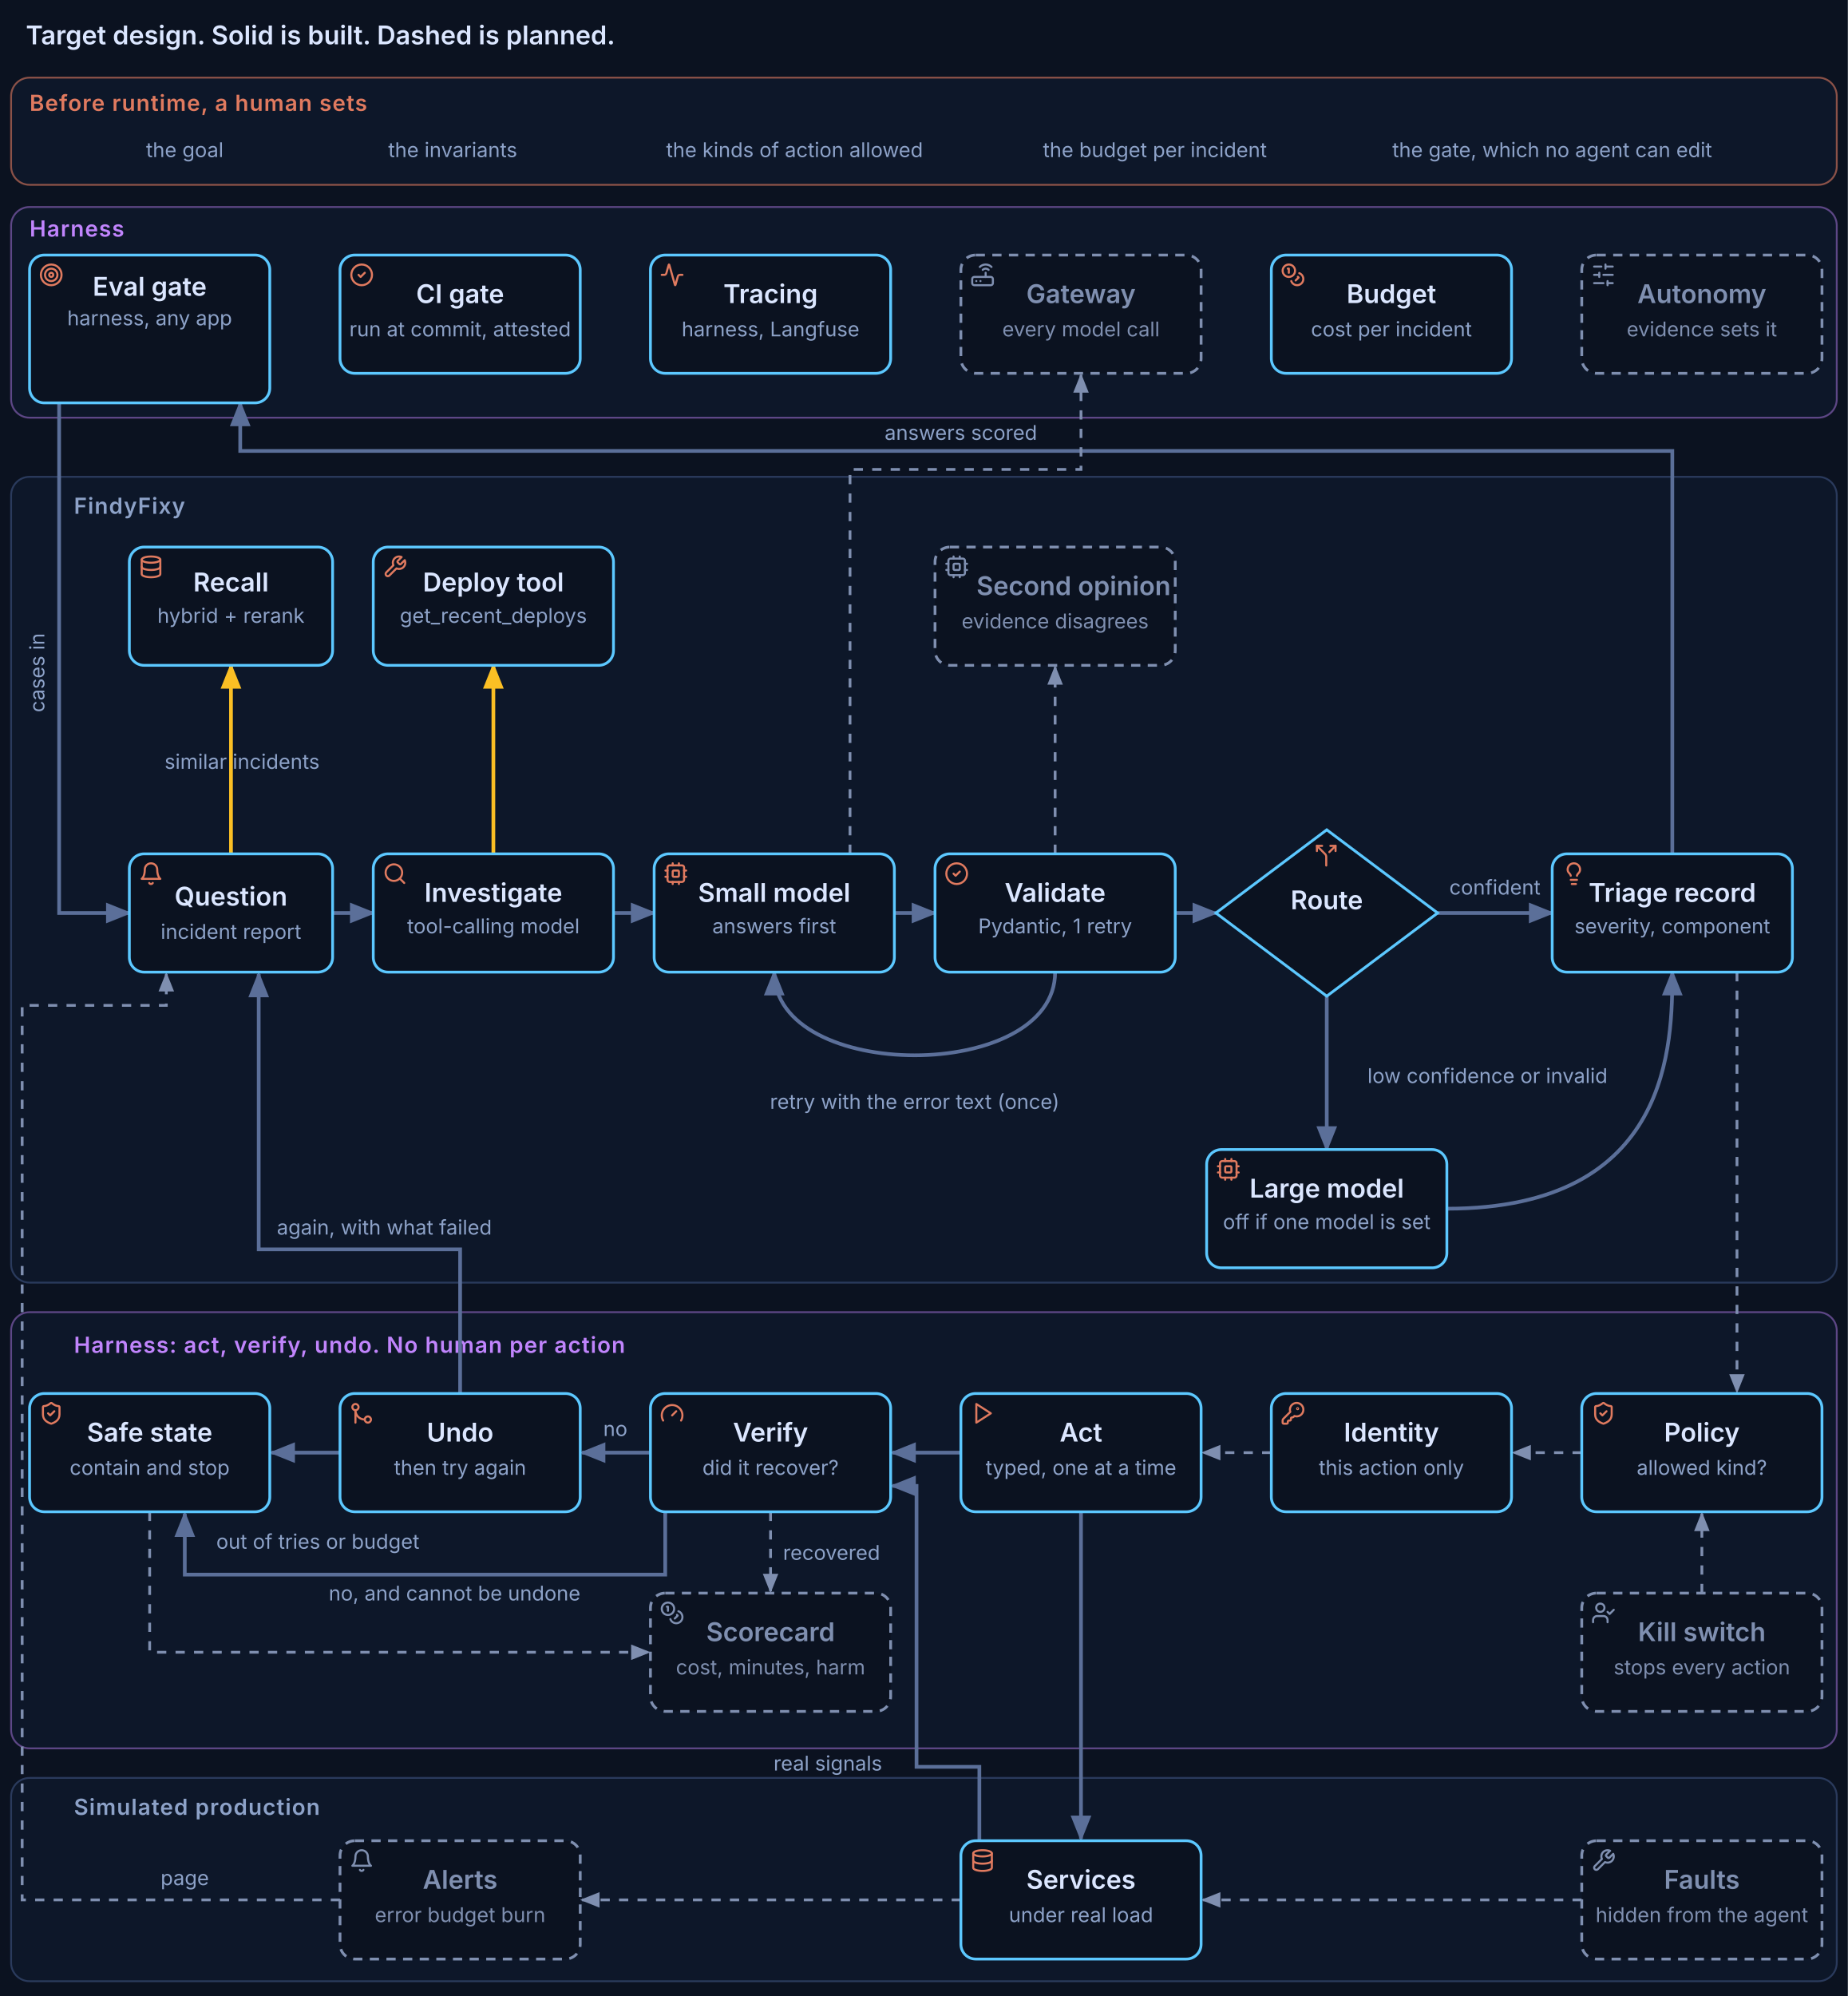
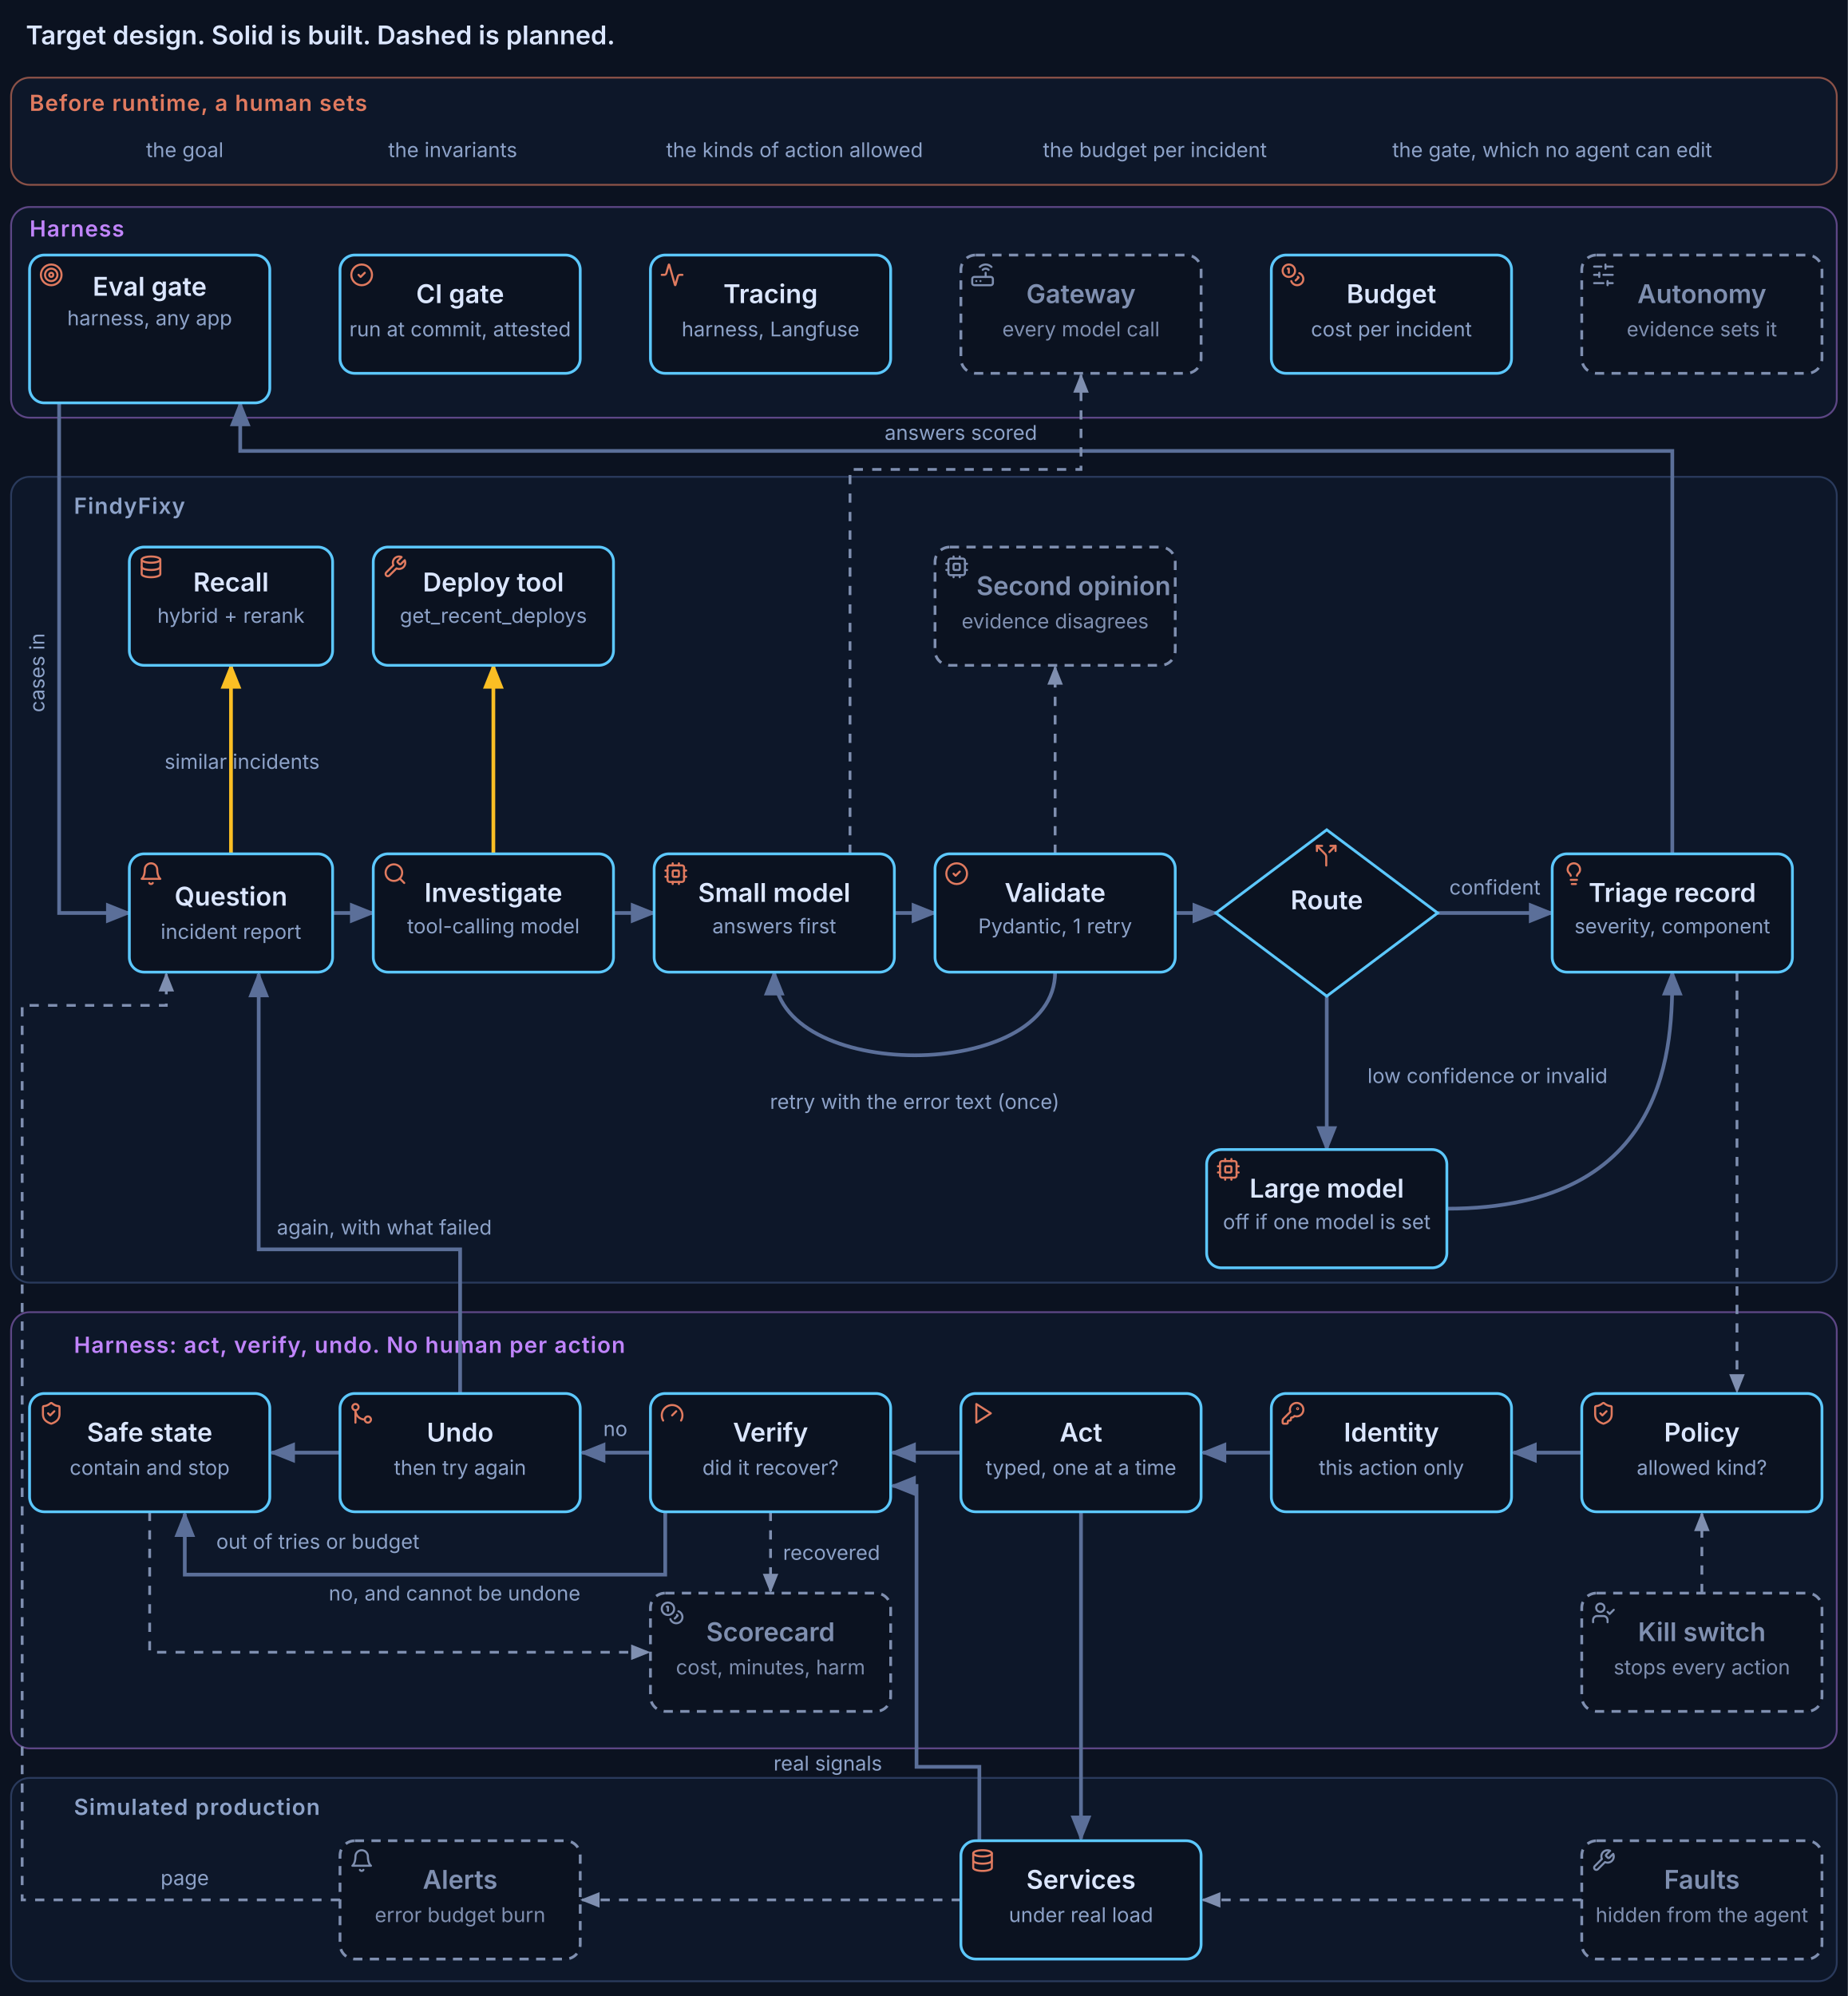
<svg xmlns="http://www.w3.org/2000/svg" viewBox="-60 -234 1000 1080" width="1000" height="1080" role="img" aria-label="Target design. Solid is built. Dashed is planned.">
  <style>
.lane { fill: #0d1729; stroke: #2a3a5c; stroke-width: 1; }
.lane.harness { stroke: #c084fc; stroke-opacity: .45; }
.lane-label { fill: #8da2c8; font-size: 12px; font-weight: 600; letter-spacing: .04em; }
.lane-label.harness { fill: #c084fc; }
.node rect, .node polygon { fill: #0b1220; stroke: #5cc8ff; stroke-width: 1.5; }
.node .t { fill: #dbe6ff; font-size: 14px; font-weight: 600; text-anchor: middle; }
.node .s, .node .badge { fill: #8da2c8; font-size: 11px; text-anchor: middle; }
.node[data-status=planned] rect { stroke: #7f8fb0; stroke-dasharray: 5 4; }
.node[data-status=planned] .t, .node[data-status=planned] .s { fill: #7f8fb0; }
.edge { fill: none; stroke: #5b6f99; stroke-width: 2; marker-end: url(#arrow); }
.edge.tool { stroke: #fbbf24; marker-end: url(#arrow-tool); }
.edge-label { fill: #8da2c8; font-size: 11px; text-anchor: middle; }
.edge.planned { stroke: #7f8fb0; stroke-width: 1.5; stroke-dasharray: 5 5; marker-end: url(#arrow-planned); }
.lane.human { stroke: #e07a5f; stroke-opacity: .6; }
.lane-label.human { fill: #e07a5f; }
.node .i.i.i { fill: none; stroke: #e07a5f; stroke-width: 2; stroke-linecap: round; stroke-linejoin: round; }
.node[data-status=planned] .i.i.i { stroke: #7f8fb0; stroke-dasharray: none; }
.caption { fill: #dbe6ff; font-size: 14px; font-weight: 600; }
text { font-family: ui-sans-serif, system-ui, -apple-system, "Segoe UI", sans-serif; }
</style>
  <defs>
    <marker id="arrow" viewBox="0 0 10 10" refX="9" refY="5" markerWidth="7" markerHeight="7" orient="auto">
      <path d="M0,1 L10,5 L0,9 z" fill="#5b6f99" />
    </marker>
    <marker id="arrow-tool" viewBox="0 0 10 10" refX="9" refY="5" markerWidth="7" markerHeight="7" orient="auto">
      <path d="M0,1 L10,5 L0,9 z" fill="#fbbf24" />
    </marker>
    <marker id="arrow-planned" viewBox="0 0 10 10" refX="9" refY="5" markerWidth="7" markerHeight="7" orient="auto">
      <path d="M0,1 L10,5 L0,9 z" fill="#7f8fb0" />
    </marker>
  </defs>
  <rect x="-60" y="-234" width="1000" height="1080" fill="#0b1220" />
  <text class="caption" x="-46" y="-210">Target design. Solid is built. Dashed is planned.</text>
  <rect class="lane human" x="-54" y="-192" width="988" height="58" rx="10" />
  <text class="lane-label human" x="-44" y="-174">Before runtime, a human sets</text>
  <rect class="lane harness" x="-54" y="-122" width="988" height="114" rx="10" />
  <text class="lane-label harness" x="-44" y="-106">Harness</text>
  <rect class="lane" x="-54" y="24" width="988" height="436" rx="10" />
  <text class="lane-label" x="-20" y="44">FindyFixy</text>
  <rect class="lane harness" x="-54" y="476" width="988" height="236" rx="10" />
  <text class="lane-label harness" x="-20" y="498">Harness: act, verify, undo. No human per action</text>
  <rect class="lane" x="-54" y="728" width="988" height="110" rx="10" />
  <text class="lane-label" x="-20" y="748">Simulated production</text>
  <path id="e_eval_q" class="edge" d="M-28,-16 L-28,260 L10,260" />
  <path id="e_rec_eval" class="edge" d="M845,228 L845,10 L70,10 L70,-16" />
  <path id="e_q_inv" class="edge" d="M120,260 L142,260" />
  <path id="e_inv_small" class="edge" d="M272,260 L294,260" />
  <path id="e_small_val" class="edge" d="M424,260 L446,260" />
  <path id="e_val_route" class="edge" d="M576,260 L598,260" />
  <path id="e_retry" class="edge" d="M511,292 C511,352 359,352 359,292" />
  <path id="e_route_rec" class="edge" d="M718,260 L780,260" />
  <path id="e_route_large" class="edge" d="M658,305 L658,388" />
  <path id="e_large_rec" class="edge" d="M723,420 C845,420 845,330 845,292" />
  <path id="e_q_recall" class="edge tool" d="M65,228 L65,126" />
  <path id="e_inv_tool" class="edge tool" d="M207,228 L207,126" />
  <path id="p_small_gateway" class="edge planned" d="M400,228 L400,20 L525,20 L525,-31" />
  <path id="p_val_second" class="edge planned" d="M511,228 L511,127" />
  <path id="p_rec_policy" class="edge planned" d="M880,292 L880,519" />
-   <path id="p_policy_identity" class="edge planned" d="M796,552 L759,552" />
-   <path id="p_identity_act" class="edge planned" d="M628,552 L591,552" />
+   <path id="p_policy_identity" class="edge" d="M796,552 L759,552" />
+   <path id="p_identity_act" class="edge" d="M628,552 L591,552" />
  <path id="p_act_verify" class="edge" d="M460,552 L423,552" />
  <path id="p_verify_undo" class="edge" d="M292,552 L255,552" />
  <path id="p_verify_safe" class="edge" d="M300,584 L300,618 L40,618 L40,585" />
  <path id="p_undo_safe" class="edge" d="M124,552 L87,552" />
  <path id="p_undo_again" class="edge" d="M189,520 L189,442 L80,442 L80,293" />
  <path id="p_verify_score" class="edge planned" d="M357,584 L357,627" />
  <path id="p_safe_score" class="edge planned" d="M21,584 L21,660 L291,660" />
  <path id="p_kill_policy" class="edge planned" d="M861,628 L861,585" />
  <path id="p_act_services" class="edge" d="M525,584 L525,761" />
  <path id="p_services_verify" class="edge" d="M470,762 L470,722 L436,722 L436,570 L423,570" />
  <path id="p_services_alerts" class="edge planned" d="M460,794 L255,794" />
  <path id="p_faults_services" class="edge planned" d="M796,794 L591,794" />
  <path id="p_alerts_question" class="edge planned" d="M124,794 L-48,794 L-48,310 L30,310 L30,293" />
  <text class="edge-label" x="40" y="-149">the goal</text>
  <text class="edge-label" x="185" y="-149">the invariants</text>
  <text class="edge-label" x="370" y="-149">the kinds of action allowed</text>
  <text class="edge-label" x="565" y="-149">the budget per incident</text>
  <text class="edge-label" x="780" y="-149">the gate, which no agent can edit</text>
  <text class="edge-label" x="-36" y="130" transform="rotate(-90 -36 130)">cases in</text>
  <text class="edge-label" x="460" y="4">answers scored</text>
  <text class="edge-label" x="435" y="366">retry with the error text (once)</text>
  <text class="edge-label" x="749" y="250">confident</text>
  <text class="edge-label" x="745" y="352">low confidence or invalid</text>
  <text class="edge-label" x="71" y="182">similar incidents</text>
  <text class="edge-label" x="273" y="543">no</text>
  <text class="edge-label" x="112" y="604">out of tries or budget</text>
  <text class="edge-label" x="186" y="632">no, and cannot be undone</text>
  <text class="edge-label" x="148" y="434">again, with what failed</text>
  <text class="edge-label" x="390" y="610">recovered</text>
  <text class="edge-label" x="388" y="724">real signals</text>
  <text class="edge-label" x="40" y="786">page</text>
  <g class="node" id="n_q" data-status="built">
    <rect x="10" y="228" width="110" height="64" rx="8" />
    <path class="i" transform="translate(15 232) scale(.56)" d="M6 8a6 6 0 0 1 12 0c0 7 3 9 3 9H3s3-2 3-9" />
    <path class="i" transform="translate(15 232) scale(.56)" d="M10.3 21a1.94 1.94 0 0 0 3.4 0" />
    <text class="t" x="65" y="256">Question</text>
    <text class="s" x="65" y="274">incident report</text>
  </g>
  <g class="node" id="n_inv" data-status="built">
    <rect x="142" y="228" width="130" height="64" rx="8" />
    <circle class="i" transform="translate(147 232) scale(.56)" cx="11" cy="11" r="8" />
    <path class="i" transform="translate(147 232) scale(.56)" d="m21 21-4.3-4.3" />
    <text class="t" x="207" y="254">Investigate</text>
    <text class="s" x="207" y="271">tool-calling model</text>
    <text class="badge" x="207" y="286" id="b_inv"> </text>
  </g>
  <g class="node" id="n_small" data-status="built">
    <rect x="294" y="228" width="130" height="64" rx="8" />
    <rect class="i" transform="translate(299 232) scale(.56)" width="16" height="16" x="4" y="4" rx="2" />
    <rect class="i" transform="translate(299 232) scale(.56)" width="6" height="6" x="9" y="9" rx="1" />
    <path class="i" transform="translate(299 232) scale(.56)" d="M15 2v2" />
    <path class="i" transform="translate(299 232) scale(.56)" d="M15 20v2" />
    <path class="i" transform="translate(299 232) scale(.56)" d="M2 15h2" />
    <path class="i" transform="translate(299 232) scale(.56)" d="M2 9h2" />
    <path class="i" transform="translate(299 232) scale(.56)" d="M20 15h2" />
    <path class="i" transform="translate(299 232) scale(.56)" d="M20 9h2" />
    <path class="i" transform="translate(299 232) scale(.56)" d="M9 2v2" />
    <path class="i" transform="translate(299 232) scale(.56)" d="M9 20v2" />
    <text class="t" x="359" y="254">Small model</text>
    <text class="s" x="359" y="271">answers first</text>
    <text class="badge" x="359" y="286" id="b_small"> </text>
  </g>
  <g class="node" id="n_val" data-status="built">
    <rect x="446" y="228" width="130" height="64" rx="8" />
    <circle class="i" transform="translate(451 232) scale(.56)" cx="12" cy="12" r="10" />
    <path class="i" transform="translate(451 232) scale(.56)" d="m9 12 2 2 4-4" />
    <text class="t" x="511" y="254">Validate</text>
    <text class="s" x="511" y="271">Pydantic, 1 retry</text>
    <text class="badge" x="511" y="286" id="b_val"> </text>
  </g>
  <g class="node" id="n_route" data-status="built">
    <polygon points="658,215 718,260 658,305 598,260" />
    <path class="i" transform="translate(651 222) scale(.56)" d="M16 3h5v5" />
    <path class="i" transform="translate(651 222) scale(.56)" d="M8 3H3v5" />
    <path class="i" transform="translate(651 222) scale(.56)" d="M12 22v-8.3a4 4 0 0 0-1.172-2.872L3 3" />
    <path class="i" transform="translate(651 222) scale(.56)" d="m15 9 6-6" />
    <text class="t" x="658" y="258">Route</text>
    <text class="badge" x="658" y="274" id="b_route"> </text>
  </g>
  <g class="node" id="n_large" data-status="built">
    <rect x="593" y="388" width="130" height="64" rx="8" />
    <rect class="i" transform="translate(598 392) scale(.56)" width="16" height="16" x="4" y="4" rx="2" />
    <rect class="i" transform="translate(598 392) scale(.56)" width="6" height="6" x="9" y="9" rx="1" />
    <path class="i" transform="translate(598 392) scale(.56)" d="M15 2v2" />
    <path class="i" transform="translate(598 392) scale(.56)" d="M15 20v2" />
    <path class="i" transform="translate(598 392) scale(.56)" d="M2 15h2" />
    <path class="i" transform="translate(598 392) scale(.56)" d="M2 9h2" />
    <path class="i" transform="translate(598 392) scale(.56)" d="M20 15h2" />
    <path class="i" transform="translate(598 392) scale(.56)" d="M20 9h2" />
    <path class="i" transform="translate(598 392) scale(.56)" d="M9 2v2" />
    <path class="i" transform="translate(598 392) scale(.56)" d="M9 20v2" />
    <text class="t" x="658" y="414">Large model</text>
    <text class="s" x="658" y="431">off if one model is set</text>
    <text class="badge" x="658" y="446" id="b_large"> </text>
  </g>
  <g class="node" id="n_rec" data-status="built">
    <rect x="780" y="228" width="130" height="64" rx="8" />
    <path class="i" transform="translate(785 232) scale(.56)" d="M15 14c.2-1 .7-1.7 1.5-2.5 1-.9 1.5-2.2 1.5-3.5A6 6 0 0 0 6 8c0 1 .2 2.2 1.5 3.5.7.7 1.3 1.5 1.5 2.5" />
    <path class="i" transform="translate(785 232) scale(.56)" d="M9 18h6" />
    <path class="i" transform="translate(785 232) scale(.56)" d="M10 22h4" />
    <text class="t" x="845" y="254">Triage record</text>
    <text class="s" x="845" y="271">severity, component</text>
    <text class="badge" x="845" y="286" id="b_rec"> </text>
  </g>
  <g class="node" id="n_recall" data-status="built">
    <rect x="10" y="62" width="110" height="64" rx="8" />
    <ellipse class="i" transform="translate(15 66) scale(.56)" cx="12" cy="5" rx="9" ry="3" />
    <path class="i" transform="translate(15 66) scale(.56)" d="M3 5V19A9 3 0 0 0 21 19V5" />
    <path class="i" transform="translate(15 66) scale(.56)" d="M3 12A9 3 0 0 0 21 12" />
    <text class="t" x="65" y="86">Recall</text>
    <text class="s" x="65" y="103">hybrid + rerank</text>
    <text class="badge" x="65" y="119" id="b_recall"> </text>
  </g>
  <g class="node" id="n_tool" data-status="built">
    <rect x="142" y="62" width="130" height="64" rx="8" />
    <path class="i" transform="translate(147 66) scale(.56)" d="M14.7 6.3a1 1 0 0 0 0 1.4l1.6 1.6a1 1 0 0 0 1.4 0l3.77-3.77a6 6 0 0 1-7.94 7.94l-6.91 6.91a2.12 2.12 0 0 1-3-3l6.91-6.91a6 6 0 0 1 7.94-7.94l-3.76 3.76z" />
    <text class="t" x="207" y="86">Deploy tool</text>
    <text class="s" x="207" y="103">get_recent_deploys</text>
    <text class="badge" x="207" y="119" id="b_tool"> </text>
  </g>
  <g class="node" id="n_eval" data-status="built">
    <rect x="-44" y="-96" width="130" height="80" rx="8" />
    <circle class="i" transform="translate(-39 -92) scale(.56)" cx="12" cy="12" r="10" />
    <circle class="i" transform="translate(-39 -92) scale(.56)" cx="12" cy="12" r="6" />
    <circle class="i" transform="translate(-39 -92) scale(.56)" cx="12" cy="12" r="2" />
    <text class="t" x="21" y="-74">Eval gate</text>
    <text class="s" x="21" y="-58">harness, any app</text>
    <text class="badge" x="21" y="-43" id="b_eval"> </text>
    <text class="badge" x="21" y="-28" id="b_evalscore"> </text>
  </g>
  <g class="node" data-status="built">
    <rect x="124" y="-96" width="130" height="64" rx="8" />
    <circle class="i" transform="translate(129 -92) scale(.56)" cx="12" cy="12" r="10" />
    <path class="i" transform="translate(129 -92) scale(.56)" d="m9 12 2 2 4-4" />
    <text class="t" x="189" y="-70">CI gate</text>
    <text class="s" x="189" y="-52">run at commit, attested</text>
  </g>
  <g class="node" data-status="built">
    <rect x="292" y="-96" width="130" height="64" rx="8" />
    <path class="i" transform="translate(297 -92) scale(.56)" d="M22 12h-2.48a2 2 0 0 0-1.93 1.46l-2.35 8.36a.25.25 0 0 1-.48 0L9.24 2.18a.25.25 0 0 0-.48 0l-2.35 8.36A2 2 0 0 1 4.49 12H2" />
    <text class="t" x="357" y="-70">Tracing</text>
    <text class="s" x="357" y="-52">harness, Langfuse</text>
  </g>
  <g class="node" data-status="planned">
    <rect x="460" y="-96" width="130" height="64" rx="8" />
    <rect class="i" transform="translate(465 -92) scale(.56)" width="20" height="8" x="2" y="14" rx="2" />
    <path class="i" transform="translate(465 -92) scale(.56)" d="M6.01 18H6" />
    <path class="i" transform="translate(465 -92) scale(.56)" d="M10.01 18H10" />
    <path class="i" transform="translate(465 -92) scale(.56)" d="M15 10v4" />
    <path class="i" transform="translate(465 -92) scale(.56)" d="M17.84 7.17a4 4 0 0 0-5.66 0" />
    <path class="i" transform="translate(465 -92) scale(.56)" d="M20.66 4.34a8 8 0 0 0-11.31 0" />
    <text class="t" x="525" y="-70">Gateway</text>
    <text class="s" x="525" y="-52">every model call</text>
  </g>
-   <g class="node" data-status="built">
+   <g class="node" id="n_budget" data-status="built">
    <rect x="628" y="-96" width="130" height="64" rx="8" />
    <circle class="i" transform="translate(633 -92) scale(.56)" cx="8" cy="8" r="6" />
    <path class="i" transform="translate(633 -92) scale(.56)" d="M18.09 10.37A6 6 0 1 1 10.34 18" />
    <path class="i" transform="translate(633 -92) scale(.56)" d="M7 6h1v4" />
    <path class="i" transform="translate(633 -92) scale(.56)" d="m16.71 13.88.7.71-2.82 2.82" />
    <text class="t" x="693" y="-70">Budget</text>
    <text class="s" x="693" y="-52">cost per incident</text>
  </g>
  <g class="node" data-status="planned">
    <rect x="796" y="-96" width="130" height="64" rx="8" />
    <line class="i" transform="translate(801 -92) scale(.56)" x1="21" x2="14" y1="4" y2="4" />
    <line class="i" transform="translate(801 -92) scale(.56)" x1="10" x2="3" y1="4" y2="4" />
    <line class="i" transform="translate(801 -92) scale(.56)" x1="21" x2="12" y1="12" y2="12" />
    <line class="i" transform="translate(801 -92) scale(.56)" x1="8" x2="3" y1="12" y2="12" />
    <line class="i" transform="translate(801 -92) scale(.56)" x1="21" x2="16" y1="20" y2="20" />
    <line class="i" transform="translate(801 -92) scale(.56)" x1="12" x2="3" y1="20" y2="20" />
    <line class="i" transform="translate(801 -92) scale(.56)" x1="14" x2="14" y1="2" y2="6" />
    <line class="i" transform="translate(801 -92) scale(.56)" x1="8" x2="8" y1="10" y2="14" />
    <line class="i" transform="translate(801 -92) scale(.56)" x1="16" x2="16" y1="18" y2="22" />
    <text class="t" x="861" y="-70">Autonomy</text>
    <text class="s" x="861" y="-52">evidence sets it</text>
  </g>
  <g class="node" data-status="planned">
    <rect x="446" y="62" width="130" height="64" rx="8" />
    <rect class="i" transform="translate(451 66) scale(.56)" width="16" height="16" x="4" y="4" rx="2" />
    <rect class="i" transform="translate(451 66) scale(.56)" width="6" height="6" x="9" y="9" rx="1" />
    <path class="i" transform="translate(451 66) scale(.56)" d="M15 2v2" />
    <path class="i" transform="translate(451 66) scale(.56)" d="M15 20v2" />
    <path class="i" transform="translate(451 66) scale(.56)" d="M2 15h2" />
    <path class="i" transform="translate(451 66) scale(.56)" d="M2 9h2" />
    <path class="i" transform="translate(451 66) scale(.56)" d="M20 15h2" />
    <path class="i" transform="translate(451 66) scale(.56)" d="M20 9h2" />
    <path class="i" transform="translate(451 66) scale(.56)" d="M9 2v2" />
    <path class="i" transform="translate(451 66) scale(.56)" d="M9 20v2" />
    <text class="t" x="521" y="88">Second opinion</text>
    <text class="s" x="511" y="106">evidence disagrees</text>
  </g>
-   <g class="node" data-status="built">
+   <g class="node" id="n_policy" data-status="built">
    <rect x="796" y="520" width="130" height="64" rx="8" />
    <path class="i" transform="translate(801 524) scale(.56)" d="M20 13c0 5-3.5 7.5-7.66 8.95a1 1 0 0 1-.67-.01C7.5 20.5 4 18 4 13V6a1 1 0 0 1 1-1c2 0 4.5-1.2 6.24-2.72a1.17 1.17 0 0 1 1.52 0C14.51 3.81 17 5 19 5a1 1 0 0 1 1 1z" />
    <path class="i" transform="translate(801 524) scale(.56)" d="m9 12 2 2 4-4" />
    <text class="t" x="861" y="546">Policy</text>
    <text class="s" x="861" y="564">allowed kind?</text>
  </g>
-   <g class="node" data-status="built">
+   <g class="node" id="n_identity" data-status="built">
    <rect x="628" y="520" width="130" height="64" rx="8" />
    <path class="i" transform="translate(633 524) scale(.56)" d="M2.586 17.414A2 2 0 0 0 2 18.828V21a1 1 0 0 0 1 1h3a1 1 0 0 0 1-1v-1a1 1 0 0 1 1-1h1a1 1 0 0 0 1-1v-1a1 1 0 0 1 1-1h.172a2 2 0 0 0 1.414-.586l.814-.814a6.5 6.5 0 1 0-4-4z" />
    <circle class="i" transform="translate(633 524) scale(.56)" cx="16.5" cy="7.5" r=".5" />
    <text class="t" x="693" y="546">Identity</text>
    <text class="s" x="693" y="564">this action only</text>
  </g>
-   <g class="node" data-status="built">
+   <g class="node" id="n_act" data-status="built">
    <rect x="460" y="520" width="130" height="64" rx="8" />
    <polygon class="i" transform="translate(465 524) scale(.56)" points="6 3 20 12 6 21 6 3" />
    <text class="t" x="525" y="546">Act</text>
    <text class="s" x="525" y="564">typed, one at a time</text>
  </g>
-   <g class="node" data-status="built">
+   <g class="node" id="n_verify" data-status="built">
    <rect x="292" y="520" width="130" height="64" rx="8" />
    <path class="i" transform="translate(297 524) scale(.56)" d="m12 14 4-4" />
    <path class="i" transform="translate(297 524) scale(.56)" d="M3.34 19a10 10 0 1 1 17.32 0" />
    <text class="t" x="357" y="546">Verify</text>
    <text class="s" x="357" y="564">did it recover?</text>
  </g>
-   <g class="node" data-status="built">
+   <g class="node" id="n_undo" data-status="built">
    <rect x="124" y="520" width="130" height="64" rx="8" />
    <circle class="i" transform="translate(129 524) scale(.56)" cx="18" cy="18" r="3" />
    <circle class="i" transform="translate(129 524) scale(.56)" cx="6" cy="6" r="3" />
    <path class="i" transform="translate(129 524) scale(.56)" d="M6 21V9a9 9 0 0 0 9 9" />
    <text class="t" x="189" y="546">Undo</text>
    <text class="s" x="189" y="564">then try again</text>
  </g>
-   <g class="node" data-status="built">
+   <g class="node" id="n_safe" data-status="built">
    <rect x="-44" y="520" width="130" height="64" rx="8" />
    <path class="i" transform="translate(-39 524) scale(.56)" d="M20 13c0 5-3.5 7.5-7.66 8.95a1 1 0 0 1-.67-.01C7.5 20.5 4 18 4 13V6a1 1 0 0 1 1-1c2 0 4.5-1.2 6.24-2.72a1.17 1.17 0 0 1 1.52 0C14.51 3.81 17 5 19 5a1 1 0 0 1 1 1z" />
    <path class="i" transform="translate(-39 524) scale(.56)" d="m9 12 2 2 4-4" />
    <text class="t" x="21" y="546">Safe state</text>
    <text class="s" x="21" y="564">contain and stop</text>
  </g>
  <g class="node" data-status="planned">
    <rect x="292" y="628" width="130" height="64" rx="8" />
    <circle class="i" transform="translate(297 632) scale(.56)" cx="8" cy="8" r="6" />
    <path class="i" transform="translate(297 632) scale(.56)" d="M18.09 10.37A6 6 0 1 1 10.34 18" />
    <path class="i" transform="translate(297 632) scale(.56)" d="M7 6h1v4" />
    <path class="i" transform="translate(297 632) scale(.56)" d="m16.71 13.88.7.71-2.82 2.82" />
    <text class="t" x="357" y="654">Scorecard</text>
    <text class="s" x="357" y="672">cost, minutes, harm</text>
  </g>
  <g class="node" data-status="planned">
    <rect x="796" y="628" width="130" height="64" rx="8" />
    <path class="i" transform="translate(801 632) scale(.56)" d="M16 21v-2a4 4 0 0 0-4-4H6a4 4 0 0 0-4 4v2" />
    <circle class="i" transform="translate(801 632) scale(.56)" cx="9" cy="7" r="4" />
    <polyline class="i" transform="translate(801 632) scale(.56)" points="16 11 18 13 22 9" />
    <text class="t" x="861" y="654">Kill switch</text>
    <text class="s" x="861" y="672">stops every action</text>
  </g>
  <g class="node" data-status="planned">
    <rect x="124" y="762" width="130" height="64" rx="8" />
    <path class="i" transform="translate(129 766) scale(.56)" d="M6 8a6 6 0 0 1 12 0c0 7 3 9 3 9H3s3-2 3-9" />
    <path class="i" transform="translate(129 766) scale(.56)" d="M10.3 21a1.94 1.94 0 0 0 3.4 0" />
    <text class="t" x="189" y="788">Alerts</text>
    <text class="s" x="189" y="806">error budget burn</text>
  </g>
-   <g class="node" data-status="built">
+   <g class="node" id="n_services" data-status="built">
    <rect x="460" y="762" width="130" height="64" rx="8" />
    <ellipse class="i" transform="translate(465 766) scale(.56)" cx="12" cy="5" rx="9" ry="3" />
    <path class="i" transform="translate(465 766) scale(.56)" d="M3 5V19A9 3 0 0 0 21 19V5" />
    <path class="i" transform="translate(465 766) scale(.56)" d="M3 12A9 3 0 0 0 21 12" />
    <text class="t" x="525" y="788">Services</text>
    <text class="s" x="525" y="806">under real load</text>
  </g>
  <g class="node" data-status="planned">
    <rect x="796" y="762" width="130" height="64" rx="8" />
    <path class="i" transform="translate(801 766) scale(.56)" d="M14.7 6.3a1 1 0 0 0 0 1.4l1.6 1.6a1 1 0 0 0 1.4 0l3.77-3.77a6 6 0 0 1-7.94 7.94l-6.91 6.91a2.12 2.12 0 0 1-3-3l6.91-6.91a6 6 0 0 1 7.94-7.94l-3.76 3.76z" />
    <text class="t" x="861" y="788">Faults</text>
    <text class="s" x="861" y="806">hidden from the agent</text>
  </g>
</svg>
